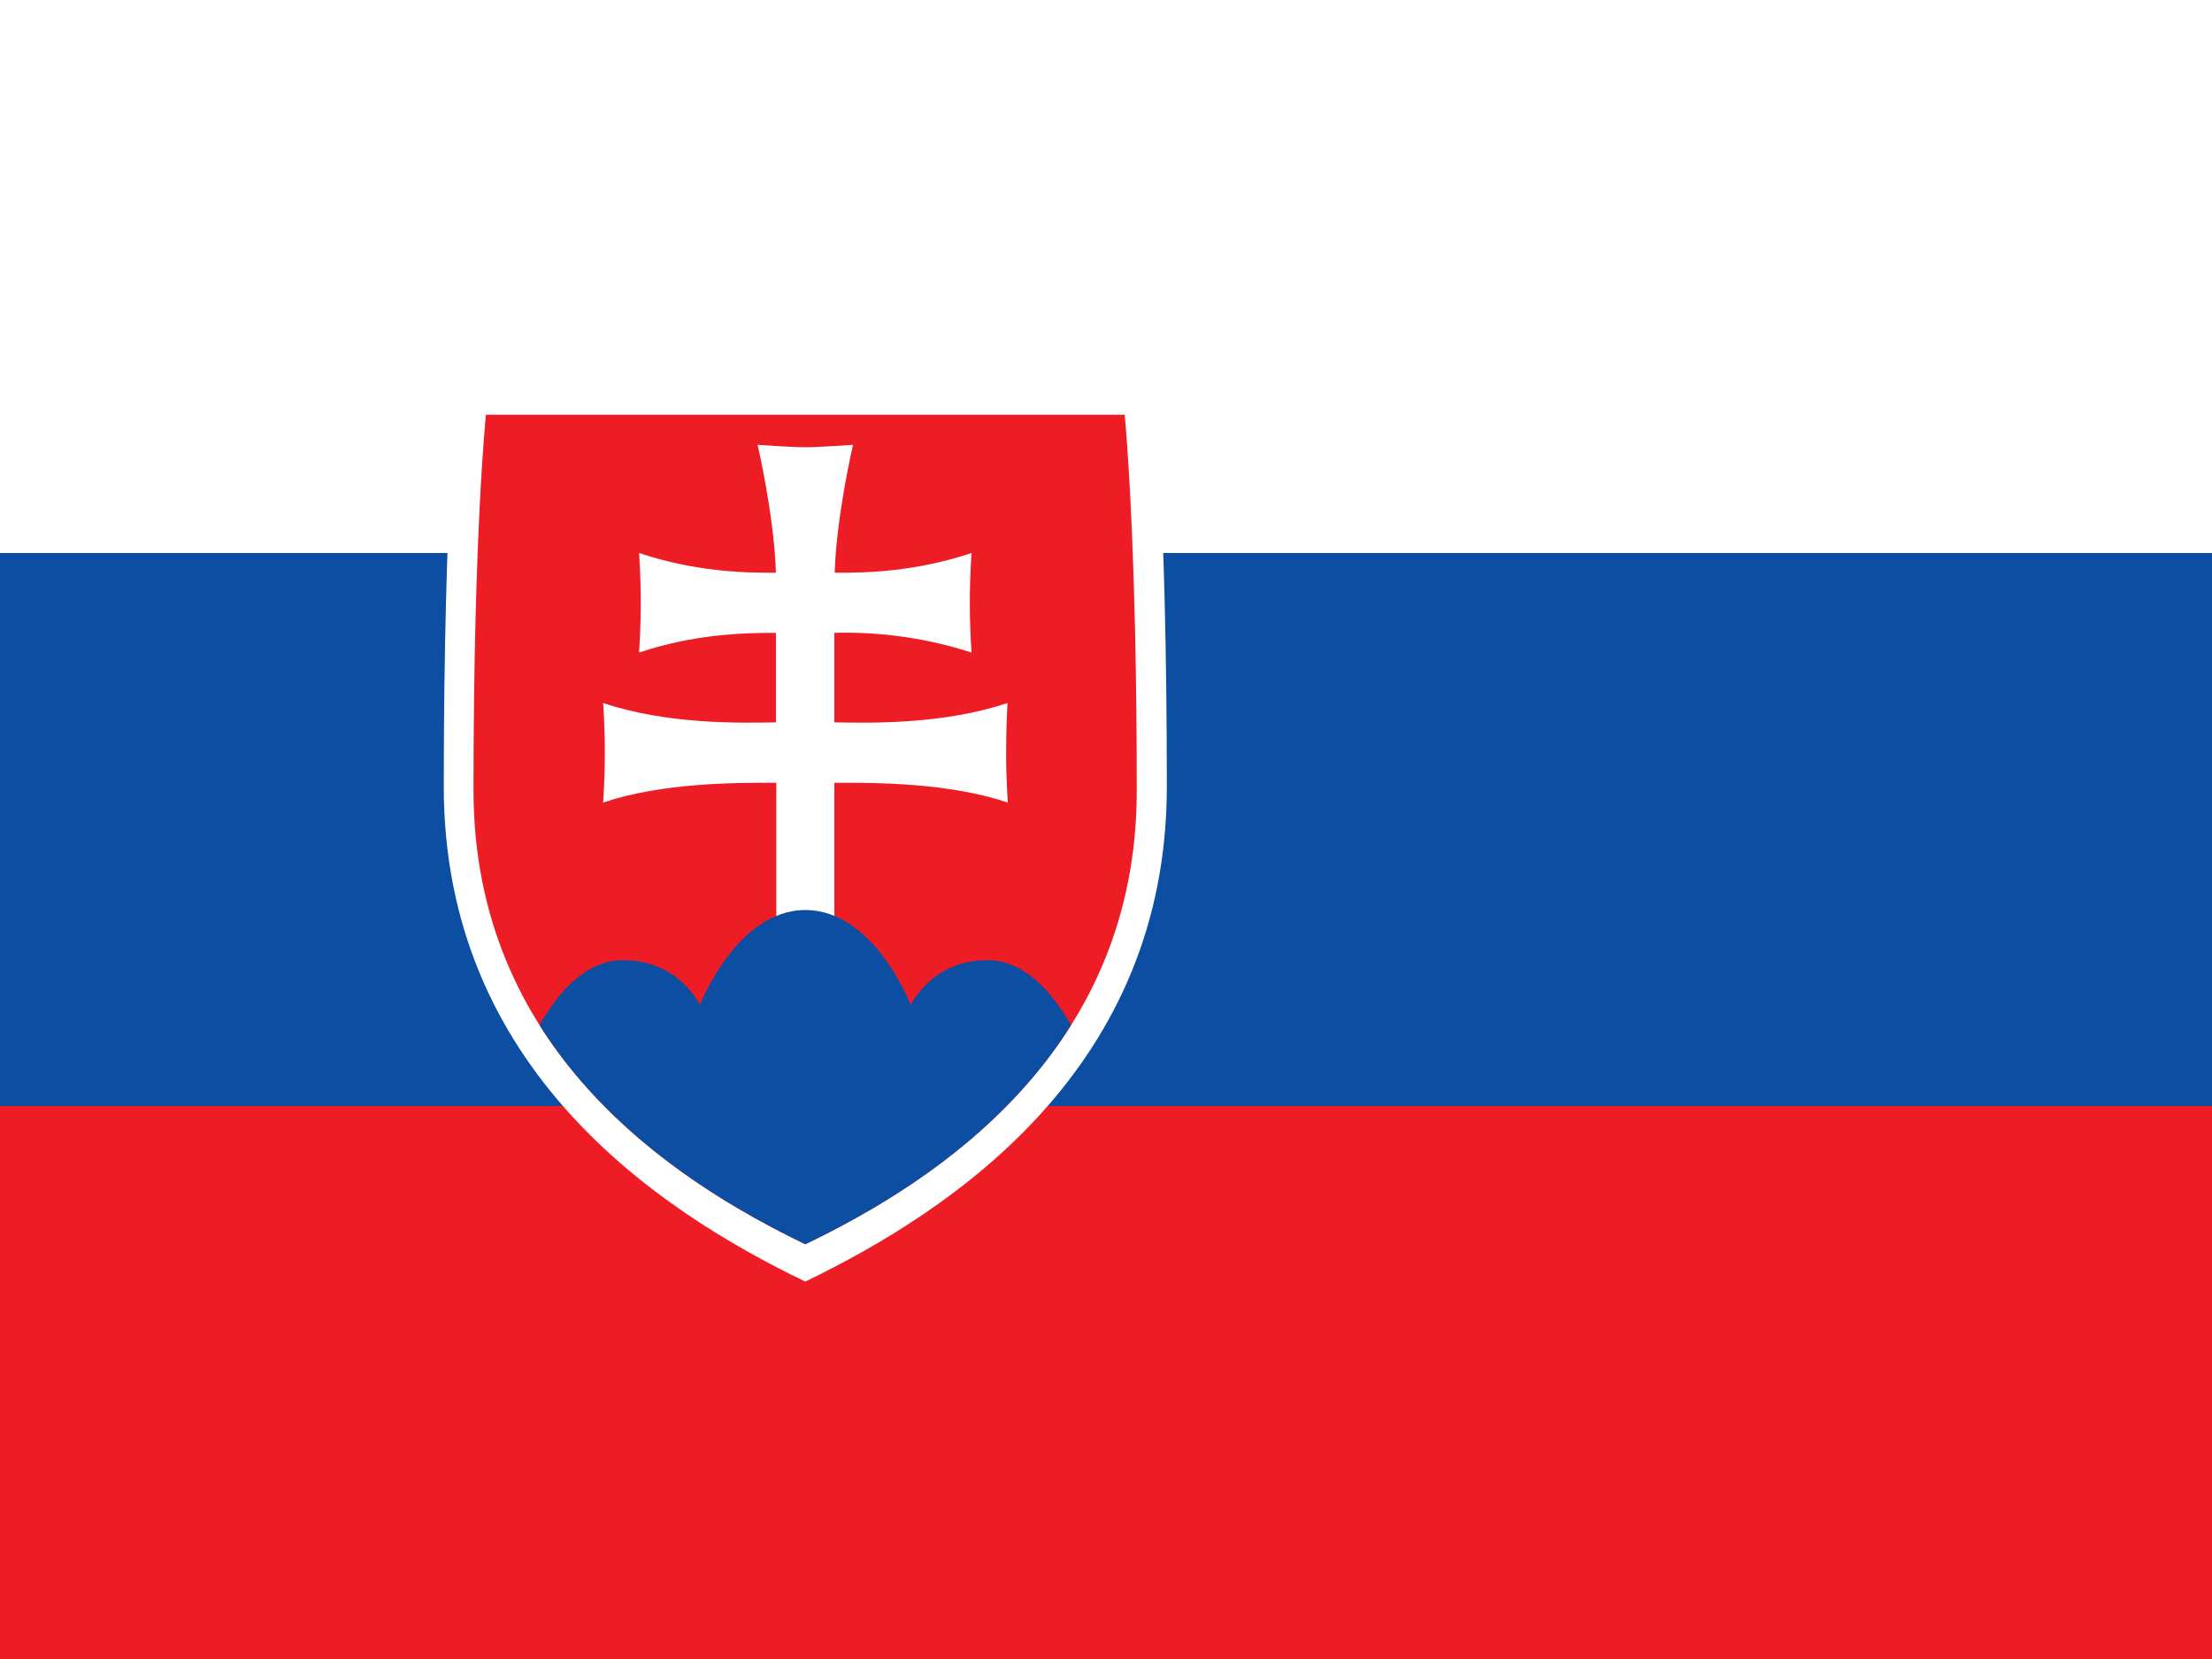
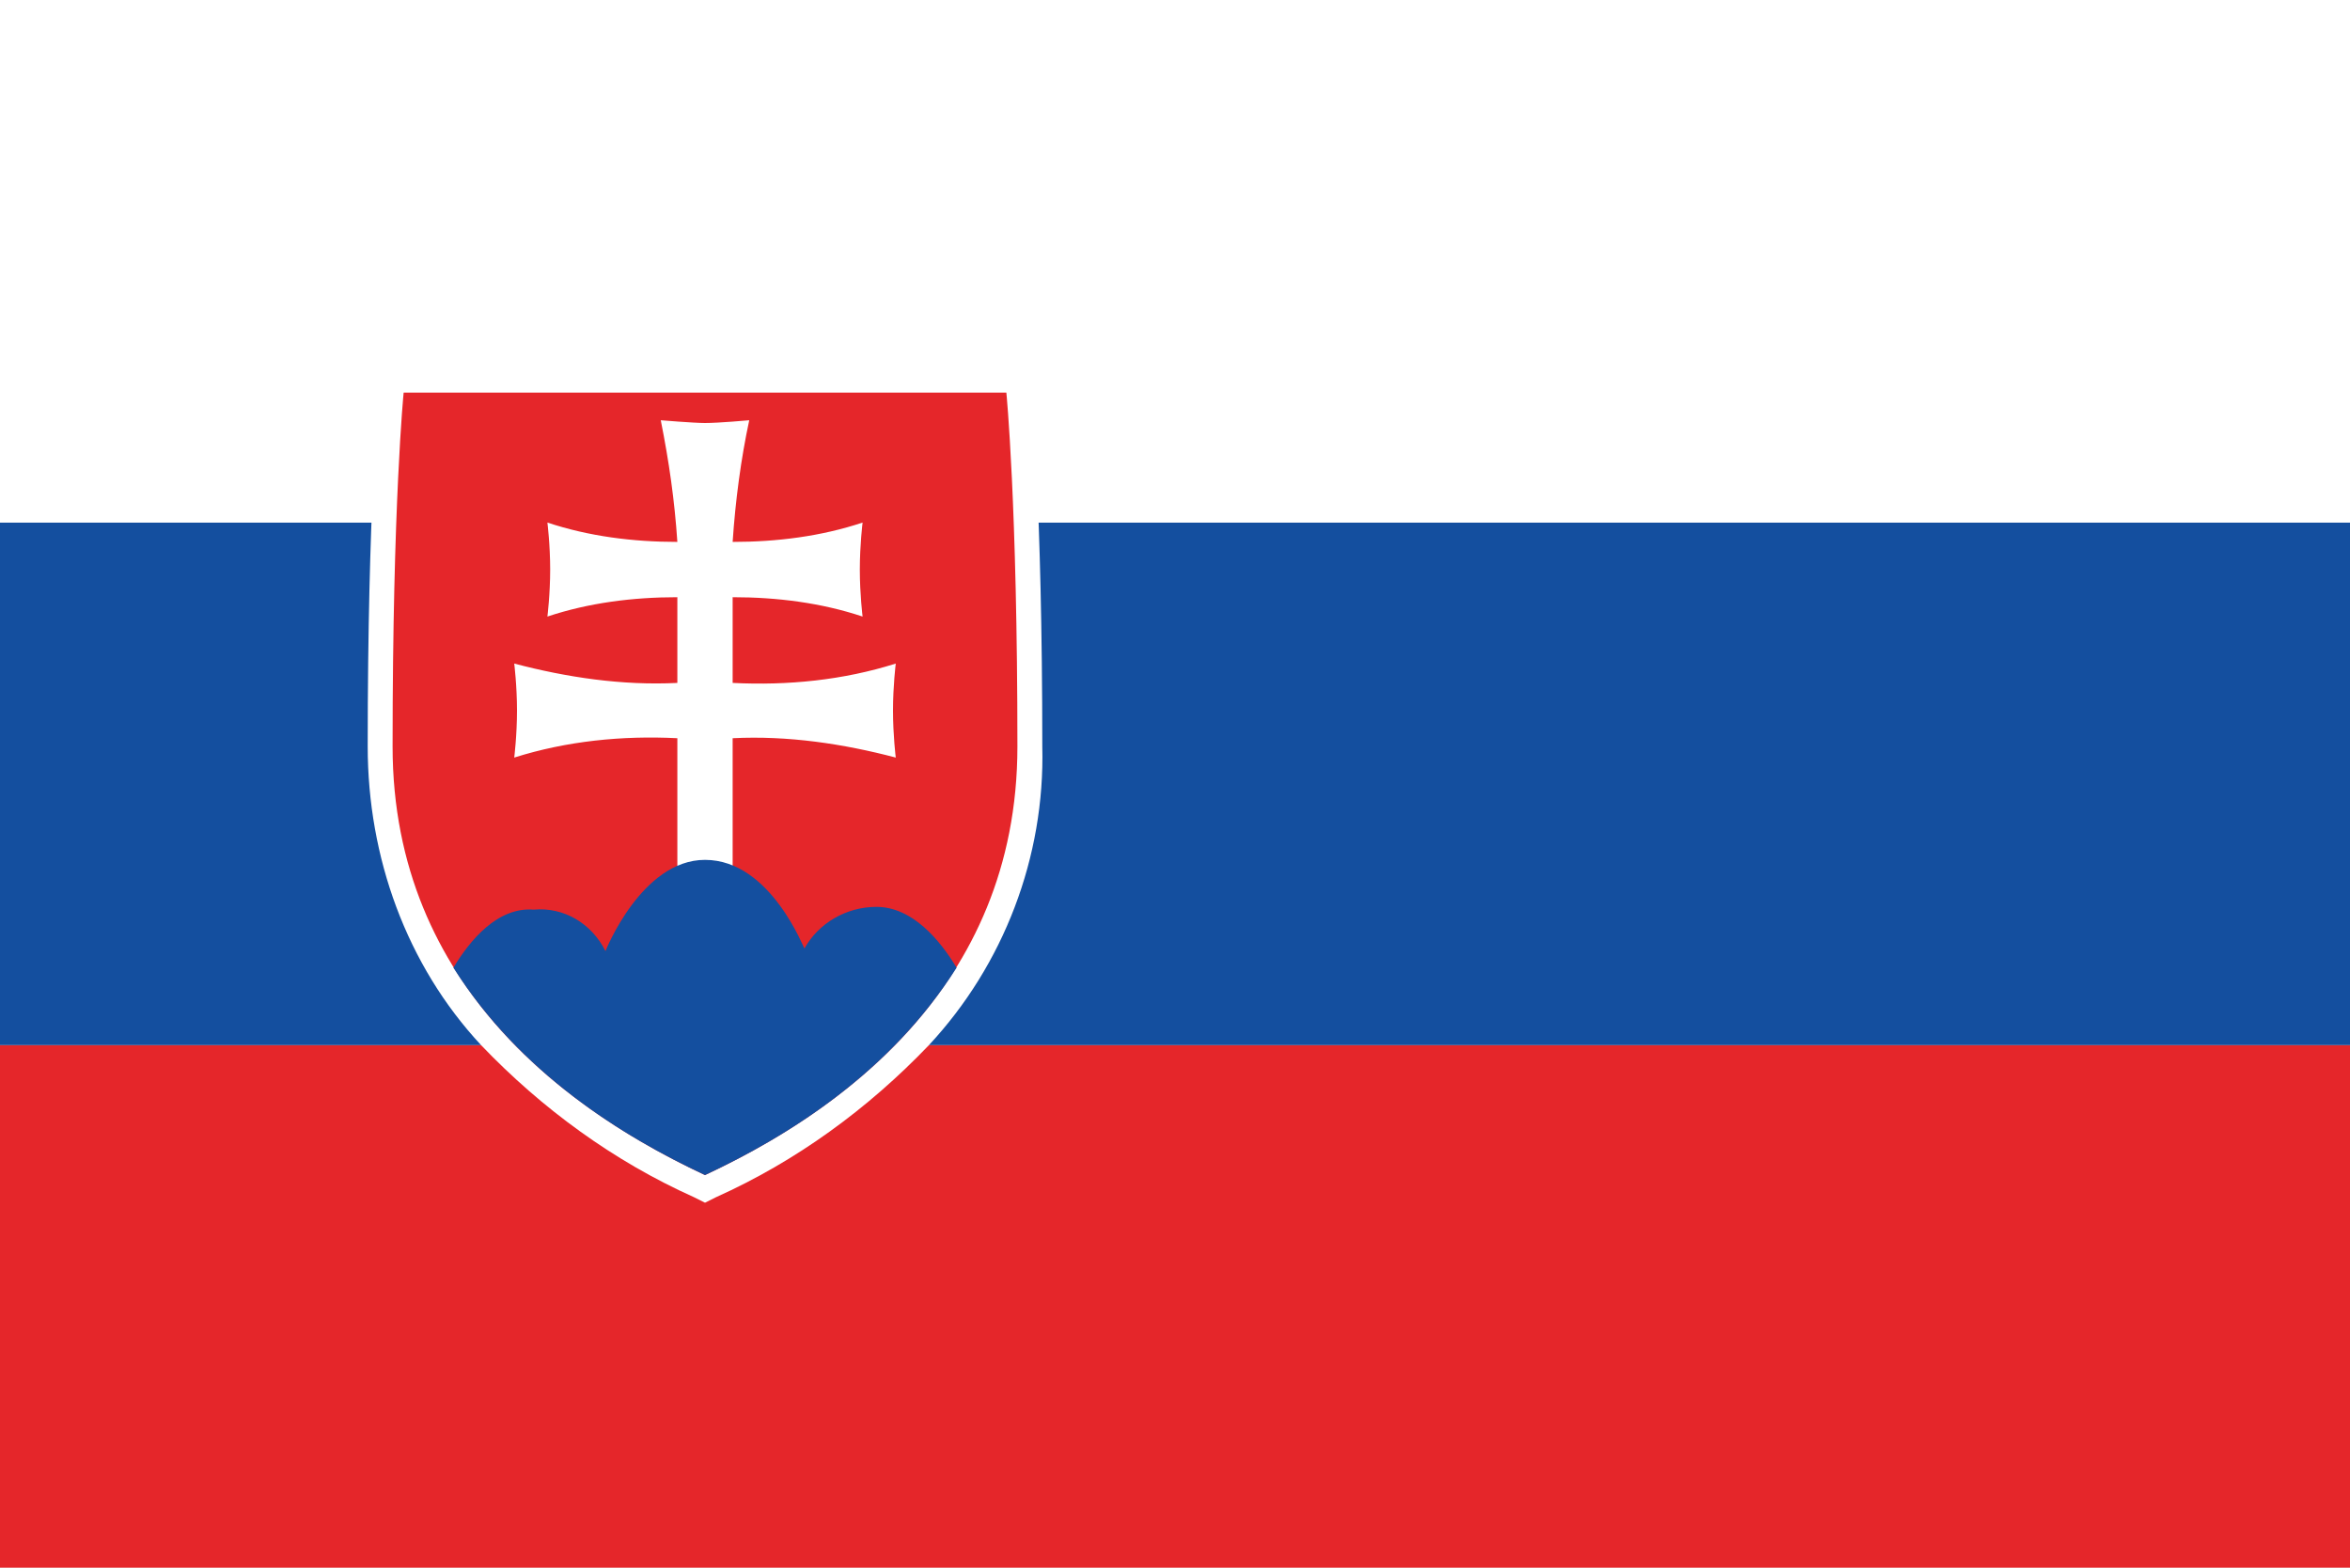
- <svg xmlns="http://www.w3.org/2000/svg" id="flag-icon-css-sk" viewBox="0 0 640 480">
-   <path fill="#ee1c25" d="M0 0h640v480H0z" />
-   <path fill="#0b4ea2" d="M0 0h640v320H0z" />
-   <path fill="#fff" d="M0 0h640v160H0z" />
-   <path fill="#fff" d="M233 370.8c-43-20.7-104.6-61.9-104.6-143.2 0-81.4 4-118.4 4-118.4h201.3s3.9 37 3.9 118.4S276 350 233 370.8z" />
-   <path fill="#ee1c25" d="M233 360c-39.5-19-96-56.8-96-131.4s3.6-108.6 3.6-108.6h184.8s3.5 34 3.5 108.6C329 303.3 272.5 341 233 360z" />
-   <path fill="#fff" d="M241.4 209c10.7.2 31.6.6 50.1-5.6 0 0-.4 6.7-.4 14.4s.5 14.4.5 14.4c-17-5.7-38.1-5.8-50.2-5.7v41.2h-16.8v-41.2c-12-.1-33.1 0-50.1 5.7 0 0 .5-6.7.5-14.4 0-7.8-.5-14.4-.5-14.4 18.5 6.2 39.4 5.8 50 5.6v-25.9c-9.7 0-23.7.4-39.6 5.7 0 0 .5-6.6.5-14.4 0-7.7-.5-14.4-.5-14.4 15.9 5.3 29.9 5.8 39.6 5.7-.5-16.4-5.3-37-5.3-37s9.9.7 13.8.7c4 0 13.8-.7 13.8-.7s-4.8 20.6-5.3 37c9.7.1 23.7-.4 39.6-5.7 0 0-.5 6.7-.5 14.4 0 7.8.5 14.4.5 14.4a119 119 0 0 0-39.7-5.7v26z" />
-   <path fill="#0b4ea2" d="M233 263.3c-19.9 0-30.5 27.5-30.5 27.5s-6-13-22.2-13c-11 0-19 9.7-24.2 18.8 20 31.7 51.9 51.3 76.9 63.4 25-12 57-31.7 76.9-63.4-5.2-9-13.2-18.8-24.2-18.8-16.2 0-22.2 13-22.2 13S253 263.3 233 263.3z" />
+ <svg xmlns="http://www.w3.org/2000/svg" version="1.1" id="Vrstva_1" x="0px" y="0px" viewBox="0 0 85 56.7" style="enable-background:new 0 0 85 56.7;" xml:space="preserve">
+   <style type="text/css">
+ 	.st0{fill:#E5262A;}
+ 	.st1{fill:#144F9F;}
+ 	.st2{fill:#FFFFFF;}
+ </style>
+   <rect y="37.8" class="st0" width="85" height="18.9" />
+   <rect y="18.9" class="st1" width="85" height="18.9" />
+   <rect y="0" class="st2" width="85" height="18.9" />
+   <path id="_Path_" class="st2" d="M37.2,13.3H13.8l-0.1,0.8c0,0.2-0.4,4.2-0.4,12.9c0,4,1.4,7.9,4.1,10.8c2.2,2.3,4.8,4.2,7.7,5.5  l0.4,0.2l0.4-0.2c2.9-1.3,5.5-3.2,7.7-5.5c2.7-2.9,4.2-6.8,4.1-10.8c0-8.8-0.4-12.8-0.4-12.9L37.2,13.3L37.2,13.3z" />
+   <path class="st0" d="M25.5,42.5c-4.7-2.2-11.3-6.7-11.3-15.5s0.4-12.8,0.4-12.8h21.8c0,0,0.4,4,0.4,12.8S30.2,40.3,25.5,42.5z" />
+   <path class="st2" d="M26.5,24.7c2,0.1,4-0.1,5.9-0.7c0,0-0.1,0.8-0.1,1.7c0,0.9,0.1,1.7,0.1,1.7c-1.9-0.5-3.9-0.8-5.9-0.7v4.9h-2  v-4.9c-2-0.1-4,0.1-5.9,0.7c0,0,0.1-0.8,0.1-1.7c0-0.9-0.1-1.7-0.1-1.7c1.9,0.5,3.9,0.8,5.9,0.7v-3.1c-1.6,0-3.2,0.2-4.7,0.7  c0,0,0.1-0.8,0.1-1.7s-0.1-1.7-0.1-1.7c1.5,0.5,3.1,0.7,4.7,0.7c-0.1-1.5-0.3-2.9-0.6-4.4c0,0,1.2,0.1,1.6,0.1  c0.5,0,1.6-0.1,1.6-0.1c-0.3,1.4-0.5,2.9-0.6,4.4c1.6,0,3.2-0.2,4.7-0.7c0,0-0.1,0.8-0.1,1.7s0.1,1.7,0.1,1.7  c-1.5-0.5-3.1-0.7-4.7-0.7L26.5,24.7L26.5,24.7z" />
+   <path class="st1" d="M25.5,31.1c-2.3,0-3.6,3.3-3.6,3.3c-0.5-1-1.5-1.6-2.6-1.5C18,32.8,17,34,16.4,35c2.4,3.8,6.1,6.1,9.1,7.5  c3-1.4,6.7-3.7,9.1-7.5C34,34,33,32.8,31.7,32.8c-1.1,0-2.1,0.6-2.6,1.5C29.1,34.4,27.9,31.1,25.5,31.1z" />
</svg>
